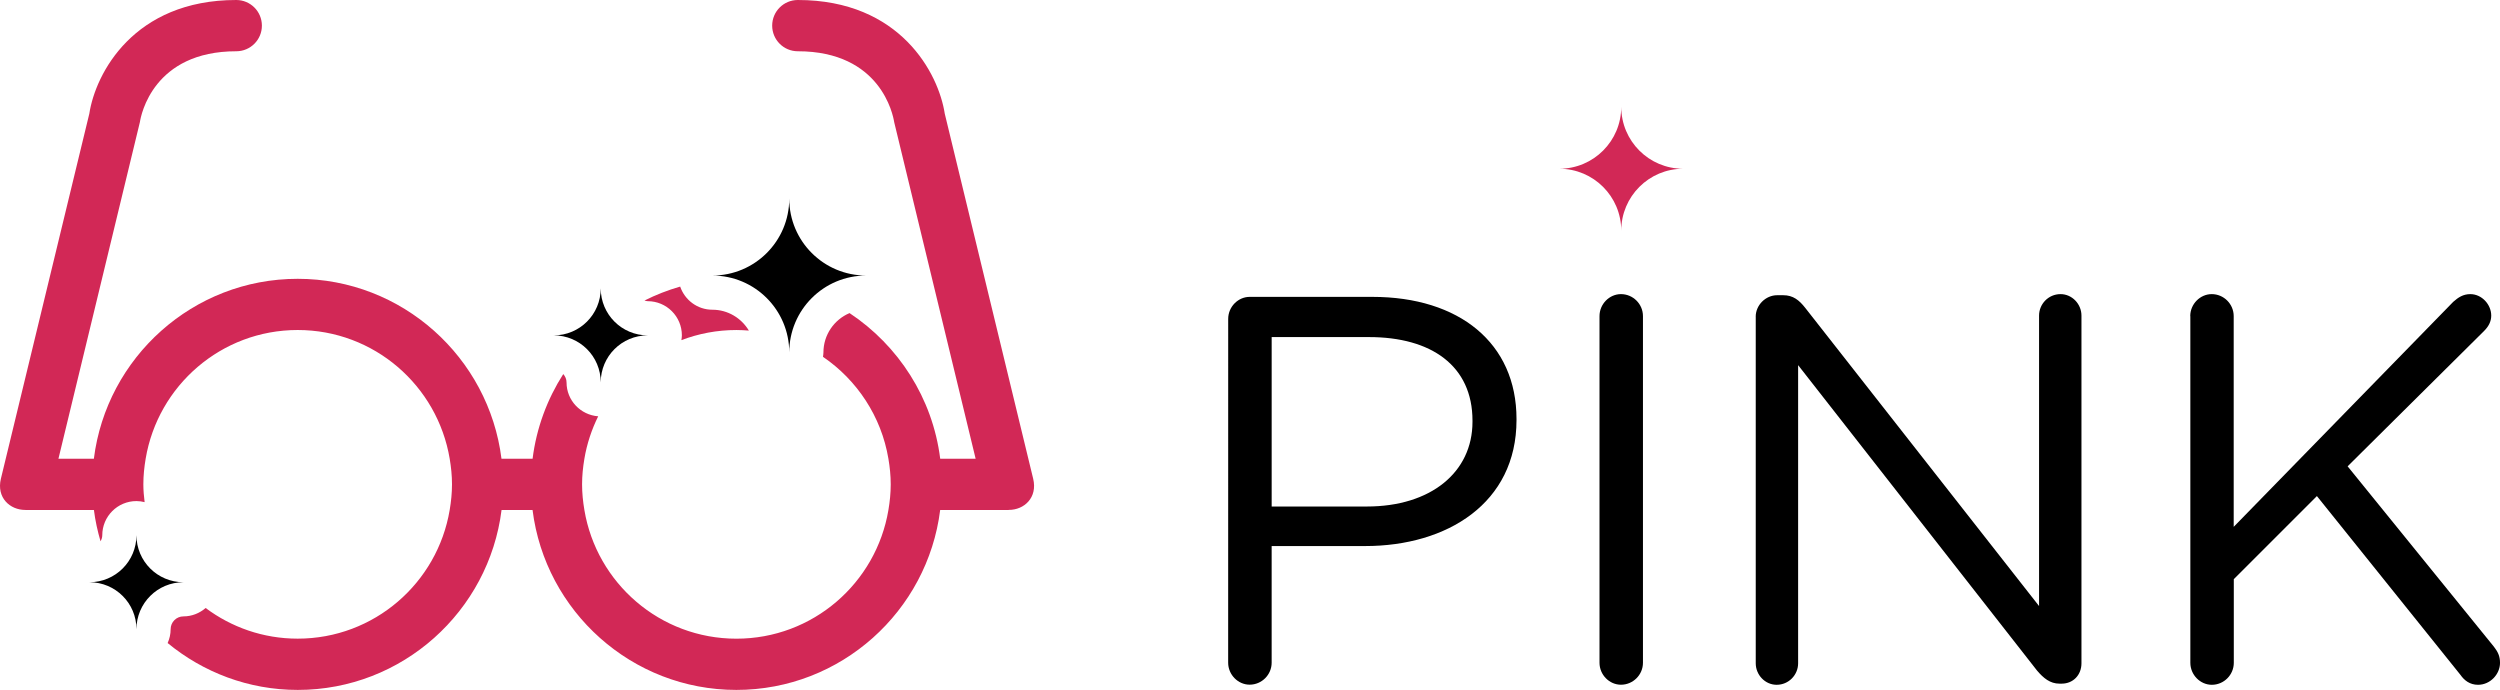
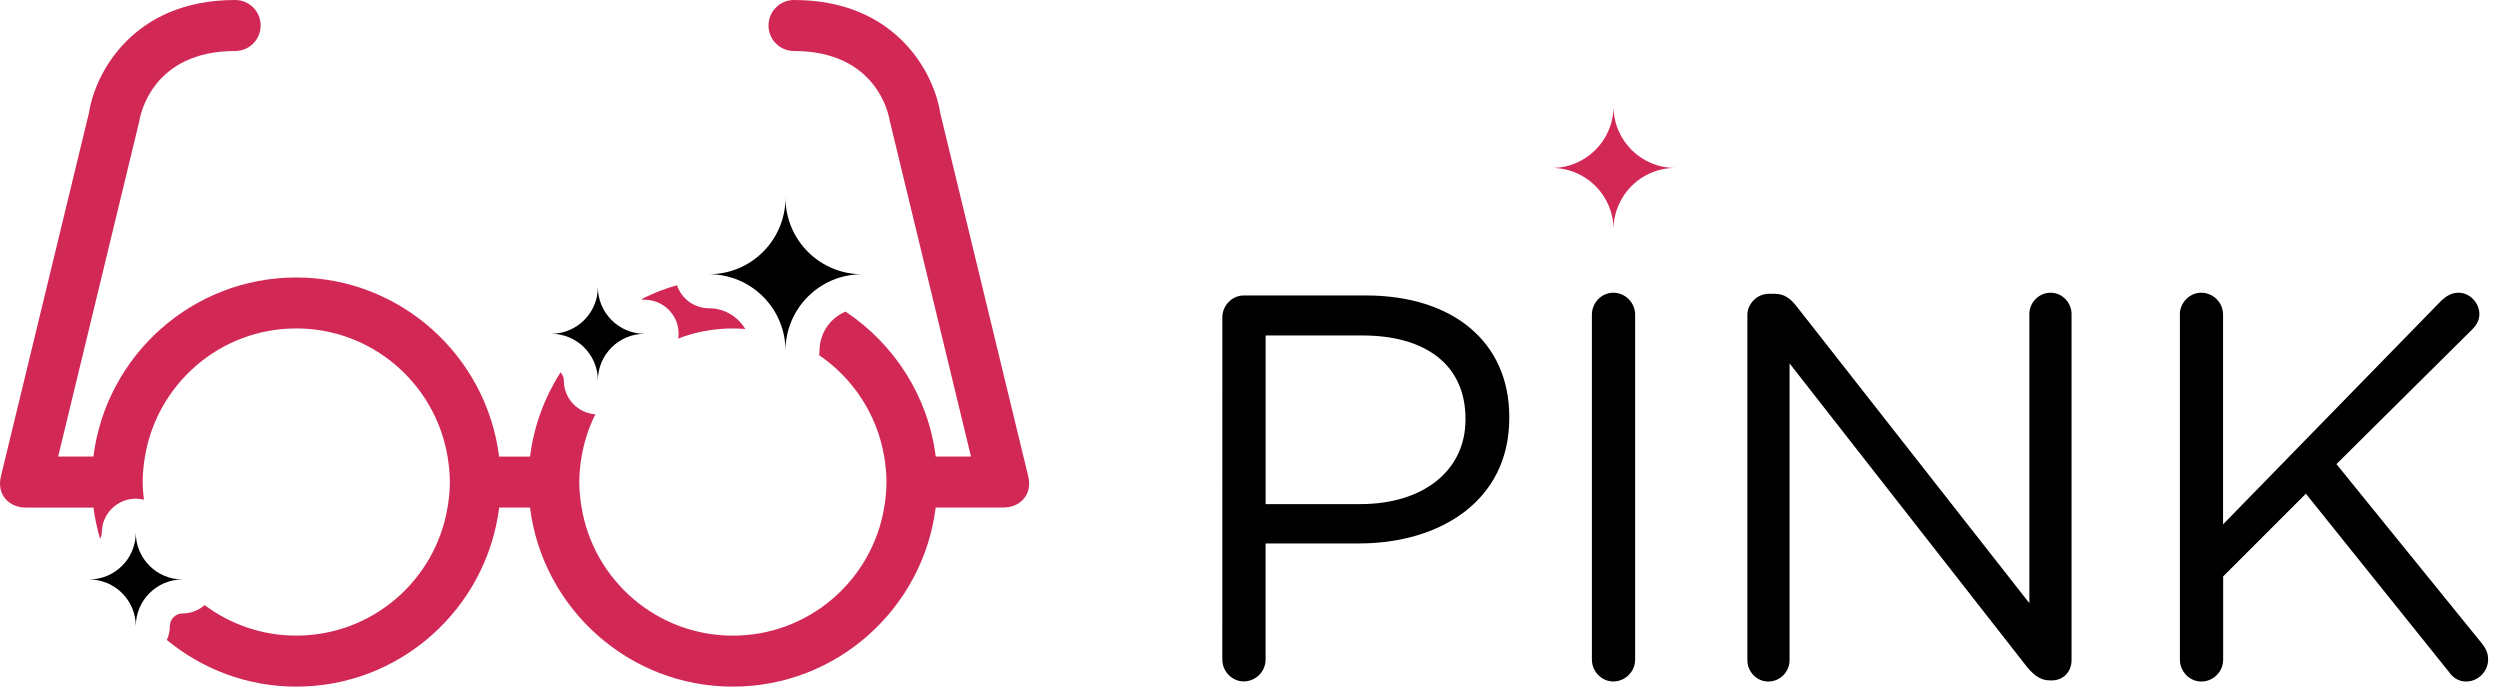
- <svg xmlns="http://www.w3.org/2000/svg" version="1.1" id="Layer_2" x="0px" y="0px" width="146.3px" height="40.375px" viewBox="0 0 146.3 40.375" enable-background="new 0 0 146.3 40.375" xml:space="preserve">
+ <svg xmlns="http://www.w3.org/2000/svg" width="147" height="41" viewBox="0 0 147 41">
  <g>
    <path d="M71.874,18.661c0-0.708,0.58-1.288,1.256-1.288h7.18c5.087,0,8.436,2.704,8.436,7.146v0.063 c0,4.86-4.057,7.373-8.854,7.373h-5.475v6.825c0,0.708-0.58,1.287-1.289,1.287c-0.676,0-1.256-0.58-1.256-1.287L71.874,18.661 L71.874,18.661z M79.988,29.641c3.734,0,6.182-1.996,6.182-4.959v-0.062c0-3.221-2.414-4.894-6.053-4.894h-5.699v9.917h5.57V29.641 z" />
    <path d="M93.603,18.5c0-0.708,0.579-1.288,1.255-1.288c0.709,0,1.288,0.58,1.288,1.288v20.283 c0,0.708-0.579,1.287-1.288,1.287c-0.676,0-1.255-0.579-1.255-1.287V18.5z" />
    <path d="M102.744,18.532c0-0.676,0.58-1.256,1.256-1.256h0.354c0.58,0,0.935,0.29,1.288,0.74l13.684,17.45V18.468 c0-0.676,0.547-1.256,1.256-1.256c0.676,0,1.225,0.58,1.225,1.256v20.349c0,0.677-0.48,1.19-1.158,1.19h-0.129 c-0.548,0-0.936-0.321-1.318-0.772l-13.976-17.867v17.449c0,0.677-0.547,1.257-1.257,1.257c-0.676,0-1.223-0.58-1.223-1.257V18.532 H102.744z" />
    <path d="M128.173,18.5c0-0.708,0.58-1.288,1.257-1.288c0.708,0,1.286,0.58,1.286,1.288v12.331l12.848-13.168 c0.29-0.257,0.579-0.451,0.998-0.451c0.676,0,1.225,0.612,1.225,1.256c0,0.354-0.162,0.644-0.42,0.901l-7.984,7.92l8.564,10.561 c0.225,0.291,0.354,0.547,0.354,0.936c0,0.676-0.577,1.288-1.285,1.288c-0.482,0-0.807-0.259-1.03-0.58l-8.401-10.464l-4.863,4.861 v4.895c0,0.708-0.578,1.288-1.286,1.288c-0.677,0-1.257-0.58-1.257-1.288V18.5H128.173z" />
  </g>
  <path fill="#D22856" d="M98.498,9.875c-2.002,0-3.623-1.623-3.623-3.624c0,2.001-1.623,3.624-3.625,3.624 c2.002,0,3.625,1.623,3.625,3.624C94.875,11.498,96.496,9.875,98.498,9.875z" />
  <g>
    <path fill="#D22856" d="M43.094,19.313c0.246,0,0.489,0.014,0.73,0.033c-0.437-0.728-1.227-1.221-2.136-1.221 c-0.877,0-1.614-0.568-1.884-1.354c-0.727,0.208-1.425,0.482-2.089,0.816c0.062,0.017,0.122,0.038,0.188,0.038c1.104,0,2,0.896,2,2 c0,0.096-0.015,0.188-0.028,0.281C40.875,19.524,41.959,19.313,43.094,19.313z" />
    <path fill="#D22856" d="M60.462,28.016c-0.002-0.009-5.175-21.365-5.175-21.365C54.926,4.303,52.694,0,46.688,0 c-0.829,0-1.5,0.671-1.5,1.5s0.671,1.5,1.5,1.5c4.856,0,5.575,3.729,5.639,4.143l4.767,19.701h-2.073 c-0.445-3.557-2.453-6.628-5.305-8.522c-0.897,0.379-1.529,1.269-1.529,2.303c0,0.088-0.015,0.171-0.026,0.256 c1.991,1.358,3.415,3.489,3.829,5.965c0.082,0.488,0.135,0.987,0.135,1.5c0,0.512-0.053,1.012-0.135,1.5 c-0.716,4.271-4.421,7.53-8.896,7.53c-4.475,0-8.181-3.259-8.896-7.53c-0.082-0.488-0.135-0.988-0.135-1.5 c0-0.513,0.053-1.012,0.135-1.5c0.147-0.879,0.427-1.712,0.808-2.484c-1.034-0.077-1.852-0.932-1.852-1.984 c0-0.189-0.077-0.357-0.192-0.488c-0.938,1.469-1.569,3.149-1.795,4.957h-1.82c-0.741-5.927-5.802-10.531-11.927-10.531 S6.235,20.917,5.493,26.844H3.42L8.187,7.143C8.25,6.729,8.97,3,13.826,3c0.829,0,1.5-0.671,1.5-1.5S14.655,0,13.826,0 C7.82,0,5.588,4.303,5.227,6.651c0,0-5.173,21.356-5.175,21.365c-0.266,1.109,0.531,1.826,1.426,1.826 c0.012,0,0.023,0.004,0.036,0.004h3.982c0.079,0.629,0.215,1.237,0.387,1.831c0.059-0.106,0.102-0.224,0.102-0.354 c0-1.104,0.896-2,2-2c0.166,0,0.324,0.024,0.478,0.062c-0.043-0.343-0.074-0.688-0.074-1.042c0-0.512,0.053-1.011,0.135-1.5 c0.715-4.271,4.421-7.531,8.896-7.531s8.18,3.26,8.896,7.531c0.082,0.489,0.135,0.988,0.135,1.5s-0.053,1.012-0.135,1.5 c-0.715,4.272-4.421,7.531-8.896,7.531c-2.022,0-3.883-0.67-5.386-1.794c-0.35,0.302-0.8,0.491-1.299,0.491 c-0.413,0-0.749,0.336-0.749,0.748c0,0.289-0.065,0.563-0.176,0.812c2.075,1.708,4.722,2.743,7.614,2.743 c6.125,0,11.185-4.604,11.927-10.529h1.814c0.742,5.926,5.802,10.529,11.927,10.529s11.186-4.604,11.927-10.529H59 c0.012,0,0.023-0.005,0.036-0.005C59.931,29.842,60.728,29.125,60.462,28.016z" />
  </g>
  <g>
    <g>
      <path d="M50.686,16.125c-2.485,0-4.499-2.014-4.499-4.499c0,2.485-2.014,4.499-4.499,4.499 c2.485,0,4.499,2.014,4.499,4.499C46.187,18.139,48.2,16.125,50.686,16.125z" />
    </g>
  </g>
  <g>
    <g>
      <path d="M37.904,19.626c-1.519,0-2.749-1.23-2.749-2.749c0,1.519-1.23,2.749-2.749,2.749 c1.519,0,2.749,1.229,2.749,2.749C35.155,20.855,36.386,19.626,37.904,19.626z" />
    </g>
  </g>
  <g>
    <g>
      <path d="M10.734,34.072c-1.519,0-2.749-1.23-2.749-2.75c0,1.52-1.23,2.75-2.749,2.75 c1.519,0,2.749,1.229,2.749,2.748C7.985,35.303,9.215,34.072,10.734,34.072z" />
    </g>
  </g>
</svg>
